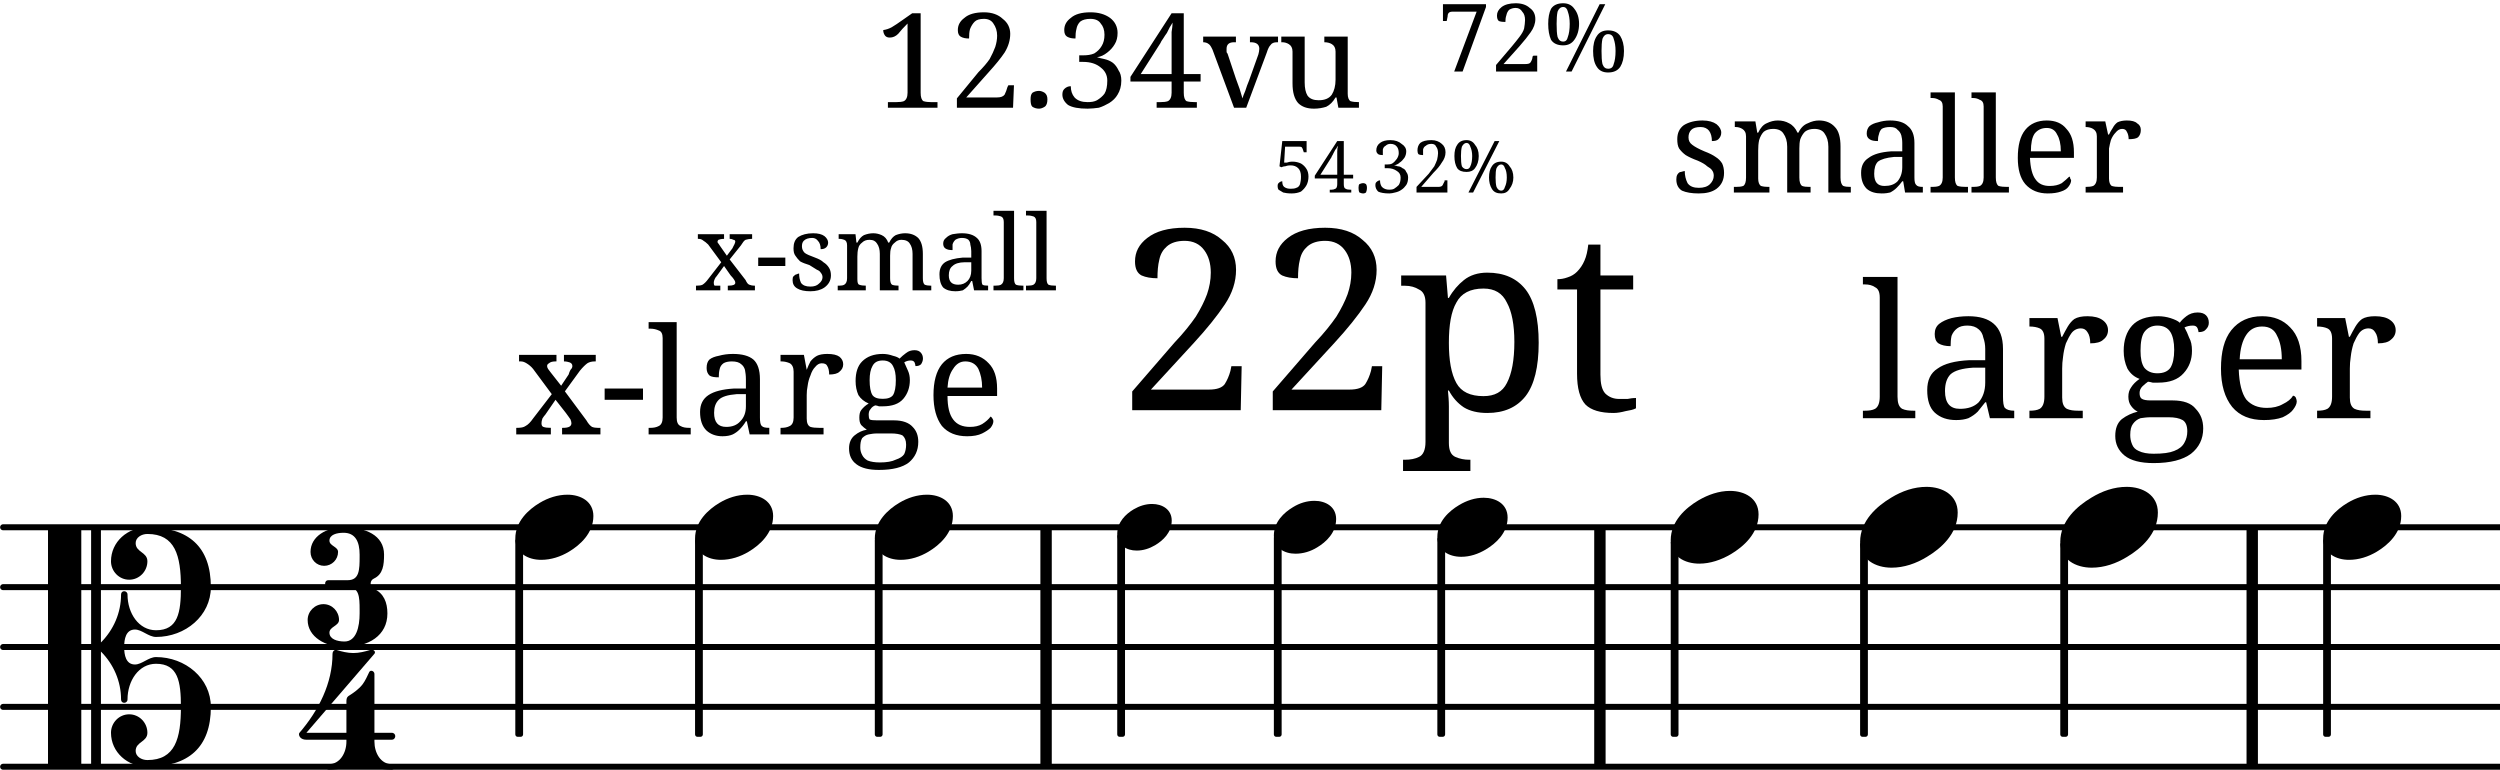
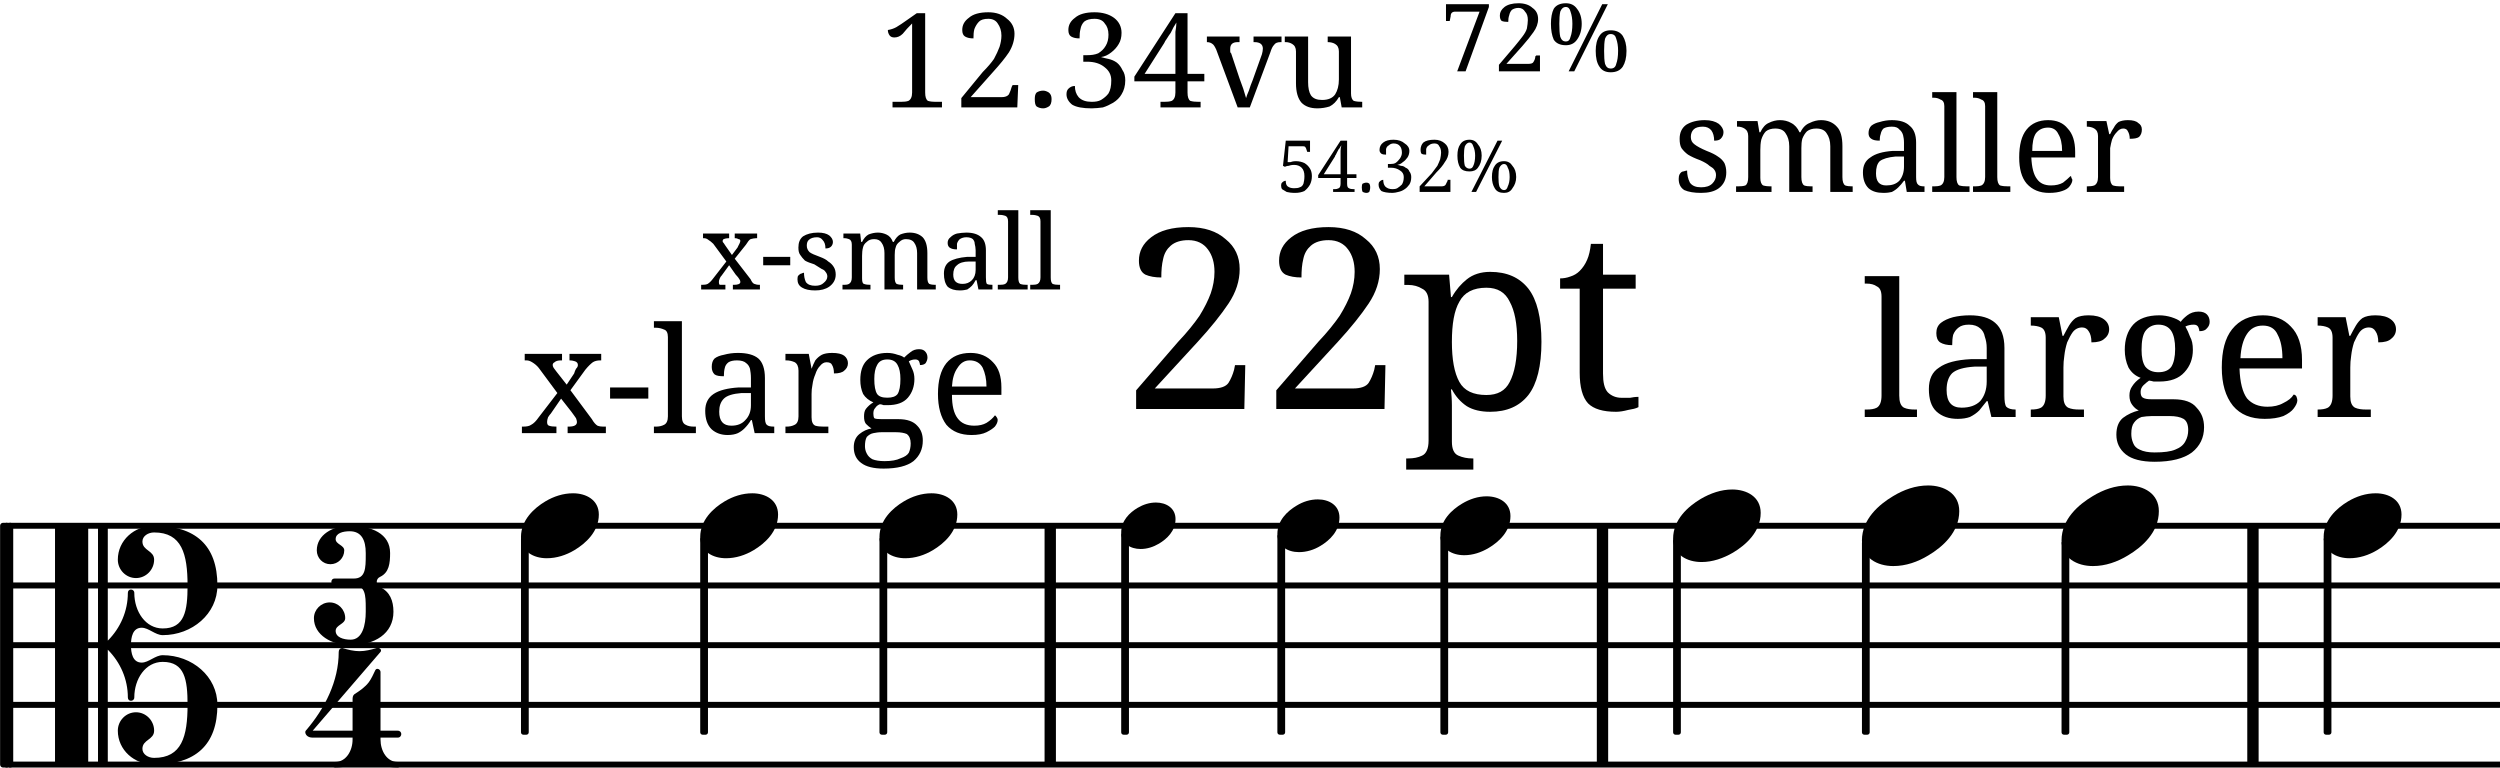
- <svg xmlns="http://www.w3.org/2000/svg" version="1.2" width="73.37mm" height="22.59mm" viewBox="8.536 -0 41.751 12.856">
+ <svg xmlns="http://www.w3.org/2000/svg" version="1.2" width="73.58mm" height="22.59mm" viewBox="8.416 -0 41.871 12.856">
  <style text="style/css">

tspan { white-space: pre; }

</style>
  <line transform="translate(8.5358, 12.8064)" stroke-linejoin="round" stroke-linecap="round" stroke-width="0.1" stroke="currentColor" x1="0.05" y1="-0" x2="41.751" y2="-0" />
  <line transform="translate(8.5358, 11.8064)" stroke-linejoin="round" stroke-linecap="round" stroke-width="0.1" stroke="currentColor" x1="0.05" y1="-0" x2="41.751" y2="-0" />
  <line transform="translate(8.5358, 10.8064)" stroke-linejoin="round" stroke-linecap="round" stroke-width="0.1" stroke="currentColor" x1="0.05" y1="-0" x2="41.751" y2="-0" />
  <line transform="translate(8.5358, 9.8064)" stroke-linejoin="round" stroke-linecap="round" stroke-width="0.1" stroke="currentColor" x1="0.05" y1="-0" x2="41.751" y2="-0" />
  <line transform="translate(8.5358, 8.8064)" stroke-linejoin="round" stroke-linecap="round" stroke-width="0.1" stroke="currentColor" x1="0.05" y1="-0" x2="41.751" y2="-0" />
  <rect transform="translate(25.9106, 10.8064)" x="0" y="-2" width="0.19" height="4" ry="0" fill="currentColor" />
  <rect transform="translate(46.0557, 10.8064)" x="0" y="-2" width="0.19" height="4" ry="0" fill="currentColor" />
  <rect transform="translate(35.1607, 10.8064)" x="0" y="-2" width="0.19" height="4" ry="0" fill="currentColor" />
  <rect transform="translate(36.5034, 10.8064)" x="-0.065" y="-1.785" width="0.13" height="3.285" ry="0.04" fill="currentColor" />
  <g class="dir">
    <text transform="translate(29.81, 3.2153)" font-family="serif" font-size="1.195" text-anchor="start" fill="currentColor">
      <tspan>54.32%</tspan>
    </text>
  </g>
  <g class="dir">
    <text transform="translate(36.4384, 3.2153)" font-family="serif" font-size="2.2" text-anchor="start" fill="currentColor">
      <tspan>smaller</tspan>
    </text>
  </g>
  <g class="note" id="n07">
    <path transform="translate(36.4384, 8.8064) scale(0.0045, -0.0045)" d="M220 135c54 0 106 -27 106 -87c0 -71 -56 -120 -103 -148c-36 -21 -76 -35 -117 -35c-54 0 -106 27 -106 87c0 71 56 120 103 148c36 21 76 35 117 35z" fill="currentColor" />
  </g>
  <rect transform="translate(32.6055, 10.8064)" x="-0.065" y="-1.84" width="0.13" height="3.34" ry="0.04" fill="currentColor" />
  <g class="dir">
    <text transform="translate(32.5405, 1.195)" font-family="serif" font-size="1.584" text-anchor="start" fill="currentColor">
      <tspan>72%</tspan>
    </text>
  </g>
  <g class="note" id="n06">
    <path transform="translate(32.5405, 8.8064) scale(0.0036, -0.0036)" d="M215 137c57 0 111 -29 111 -92c0 -71 -54 -120 -101 -148c-35 -21 -74 -34 -114 -34c-57 0 -111 29 -111 92c0 71 54 120 101 148c35 21 74 34 114 34z" fill="currentColor" />
  </g>
  <rect transform="translate(29.875, 10.8064)" x="-0.065" y="-1.864" width="0.13" height="3.364" ry="0.04" fill="currentColor" />
  <rect transform="translate(47.4, 10.8064)" x="-0.065" y="-1.814" width="0.13" height="3.314" ry="0.04" fill="currentColor" />
  <g class="note" id="n10">
    <path transform="translate(47.335, 8.8064) scale(0.004, -0.004)" d="M218 136c55 0 108 -28 108 -89c0 -71 -55 -121 -102 -149c-35 -21 -75 -34 -116 -34c-55 0 -108 28 -108 89c0 71 55 121 102 149c35 21 75 34 116 34z" fill="currentColor" />
  </g>
  <rect transform="translate(43.0097, 10.8064)" x="-0.065" y="-1.752" width="0.13" height="3.252" ry="0.04" fill="currentColor" />
  <g class="note" id="n09">
    <path transform="translate(42.9447, 8.8064) scale(0.005, -0.005)" d="M222 135c53 0 104 -27 104 -86c0 -71 -56 -120 -103 -148c-36 -22 -76 -36 -118 -36c-53 0 -105 27 -105 86c0 71 57 120 104 148c36 22 76 36 118 36z" fill="currentColor" />
  </g>
  <rect transform="translate(39.6664, 10.8064)" x="-0.065" y="-1.752" width="0.13" height="3.252" ry="0.04" fill="currentColor" />
  <g class="dir">
    <text transform="translate(39.6014, 6.9846)" font-family="serif" font-size="3.111" text-anchor="start" fill="currentColor">
      <tspan>larger</tspan>
    </text>
  </g>
  <g class="note" id="n08">
    <path transform="translate(39.6014, 8.8064) scale(0.005, -0.005)" d="M222 135c53 0 104 -27 104 -86c0 -71 -56 -120 -103 -148c-36 -22 -76 -36 -118 -36c-53 0 -105 27 -105 86c0 71 57 120 104 148c36 22 76 36 118 36z" fill="currentColor" />
  </g>
  <g class="dir">
    <text transform="translate(23.1451, 1.7993)" font-family="serif" font-size="2.2" text-anchor="start" fill="currentColor">
      <tspan>12.34vu</tspan>
    </text>
  </g>
  <g class="note" id="n03">
    <path transform="translate(23.1451, 8.8064) scale(0.004, -0.004)" d="M218 136c55 0 108 -28 108 -89c0 -71 -55 -121 -102 -149c-35 -21 -75 -34 -116 -34c-55 0 -108 28 -108 89c0 71 55 121 102 149c35 21 75 34 116 34z" fill="currentColor" />
  </g>
  <g class="note" id="n05">
    <path transform="translate(29.81, 8.8064) scale(0.0032, -0.0032)" d="M212 138c59 0 113 -31 113 -95c0 -71 -52 -120 -99 -148c-34 -21 -73 -33 -113 -33c-59 0 -113 31 -113 95c0 71 53 120 100 148c34 21 72 33 112 33z" fill="currentColor" />
  </g>
  <rect transform="translate(20.2078, 10.8064)" x="-0.065" y="-1.814" width="0.13" height="3.314" ry="0.04" fill="currentColor" />
  <g class="dir">
    <text transform="translate(20.1428, 4.849)" font-family="serif" font-size="1.746" text-anchor="start" fill="currentColor">
      <tspan>x-small</tspan>
    </text>
  </g>
  <g class="note" id="n02">
    <path transform="translate(20.1428, 8.8064) scale(0.004, -0.004)" d="M218 136c55 0 108 -28 108 -89c0 -71 -55 -121 -102 -149c-35 -21 -75 -34 -116 -34c-55 0 -108 28 -108 89c0 71 55 121 102 149c35 21 75 34 116 34z" fill="currentColor" />
  </g>
  <rect transform="translate(23.2101, 10.8064)" x="-0.065" y="-1.814" width="0.13" height="3.314" ry="0.04" fill="currentColor" />
  <g class="note" id="n01">
    <path transform="translate(17.1406, 8.8064) scale(0.004, -0.004)" d="M218 136c55 0 108 -28 108 -89c0 -71 -55 -121 -102 -149c-35 -21 -75 -34 -116 -34c-55 0 -108 28 -108 89c0 71 55 121 102 149c35 21 75 34 116 34z" fill="currentColor" />
  </g>
  <g class="dir">
    <text transform="translate(17.1406, 7.2551)" font-family="serif" font-size="2.47" text-anchor="start" fill="currentColor">
      <tspan>x-large</tspan>
    </text>
  </g>
  <rect transform="translate(17.2056, 10.8064)" x="-0.065" y="-1.814" width="0.13" height="3.314" ry="0.04" fill="currentColor" />
  <g class="meterSig">
    <path transform="translate(13.6724, 10.8064) scale(0.004, -0.004)" d="M150 477c-29 0 -59 -8 -59 -33c0 -22 36 -25 36 -47c0 -32 -26 -58 -58 -58s-57 26 -57 58c0 65 67 103 138 103c91 0 169 -33 169 -114c0 -43 -4 -82 -42 -100c-9 -4 -14 -12 -14 -21s5 -18 14 -22c41 -19 56 -57 56 -103c0 -92 -79 -140 -179 -140 c-79 0 -154 42 -154 113c0 36 30 66 66 66s65 -30 65 -66c0 -25 -40 -28 -40 -53c0 -27 32 -37 63 -37c49 0 63 61 63 117v16c0 54 -2 94 -50 94h-80c-10 0 -14 8 -14 15s4 14 14 14h80c49 0 50 43 50 99v8c0 54 -18 91 -67 91z" fill="currentColor" />
    <path transform="translate(13.5358, 12.855) scale(0.004, -0.004)" d="M204 307c22 14 44 29 60 50c11 15 19 33 27 50c2 4 5 6 9 6c6 0 13 -5 13 -14v-245h72c10 0 15 -7 15 -14s-5 -15 -15 -15h-72v-8c0 -48 27 -94 72 -94c8 0 12 -5 12 -11s-4 -12 -12 -12c-44 0 -87 13 -131 13s-87 -13 -131 -13c-8 0 -12 6 -12 12s4 11 12 11 c45 0 73 46 73 94v8h-167c-23 0 -31 14 -31 23c0 3 1 5 2 6c80 93 138 207 138 330c0 9 6 16 13 16h3c23 -7 47 -13 71 -13s48 6 71 13c2 1 3 1 5 1c11 0 18 -10 12 -17l-284 -330h167v131c0 8 1 17 8 22z" fill="currentColor" />
  </g>
  <g class="clef">
    <path transform="translate(9.3358, 10.8064) scale(0.004, -0.004)" d="M318 0c0 -33 7 -73 45 -73c29 0 57 31 88 31c123 0 229 -89 229 -208c0 -169 -93 -250 -265 -250c-83 0 -152 61 -152 142c0 42 34 77 76 77s76 -35 76 -77c0 -39 -49 -37 -49 -76c0 -23 24 -38 49 -38c116 0 140 90 140 222c0 106 -12 180 -104 180 c-72 0 -119 -71 -119 -149c0 -9 -7 -14 -14 -14s-13 5 -13 14c0 76 -31 147 -84 200v-471c0 -6 -4 -10 -10 -10h-21c-6 0 -10 4 -10 10v980c0 6 4 10 10 10h21c6 0 10 -4 10 -10v-471c53 53 84 124 84 200c0 9 6 14 13 14s14 -5 14 -14c0 -78 47 -149 119 -149 c92 0 104 74 104 180c0 132 -24 222 -140 222c-25 0 -49 -15 -49 -38c0 -39 49 -37 49 -76c0 -42 -34 -77 -76 -77s-76 35 -76 77c0 81 69 142 152 142c172 0 265 -81 265 -250c0 -119 -106 -208 -229 -208c-31 0 -59 31 -88 31c-38 0 -45 -40 -45 -73zM129 -500h-119 c-6 0 -10 4 -10 10v980c0 6 4 10 10 10h119c6 0 10 -4 10 -10v-980c0 -6 -4 -10 -10 -10z" fill="currentColor" />
  </g>
+   <rect transform="translate(8.4158, 10.8064)" x="0" y="-2.05" width="0.16" height="4.1" ry="0.05" fill="currentColor" />
  <rect transform="translate(27.2591, 10.8064)" x="-0.065" y="-1.886" width="0.13" height="3.386" ry="0.04" fill="currentColor" />
  <g class="dir">
    <text transform="translate(27.1941, 6.8506)" font-family="serif" font-size="4.2" text-anchor="start" fill="currentColor">
      <tspan>22pt</tspan>
    </text>
  </g>
  <g class="note" id="n04">
    <path transform="translate(27.1941, 8.8064) scale(0.0028, -0.0028)" d="M208 139c61 0 117 -33 117 -99c0 -71 -52 -119 -99 -147c-34 -20 -71 -32 -110 -32c-61 0 -116 33 -116 99c0 71 51 119 98 147c34 20 71 32 110 32z" fill="currentColor" />
  </g>
+   <rect transform="translate(8.4758, 10.8064)" x="0" y="-2.05" width="0.16" height="4.1" ry="0.05" fill="currentColor" />
</svg>
